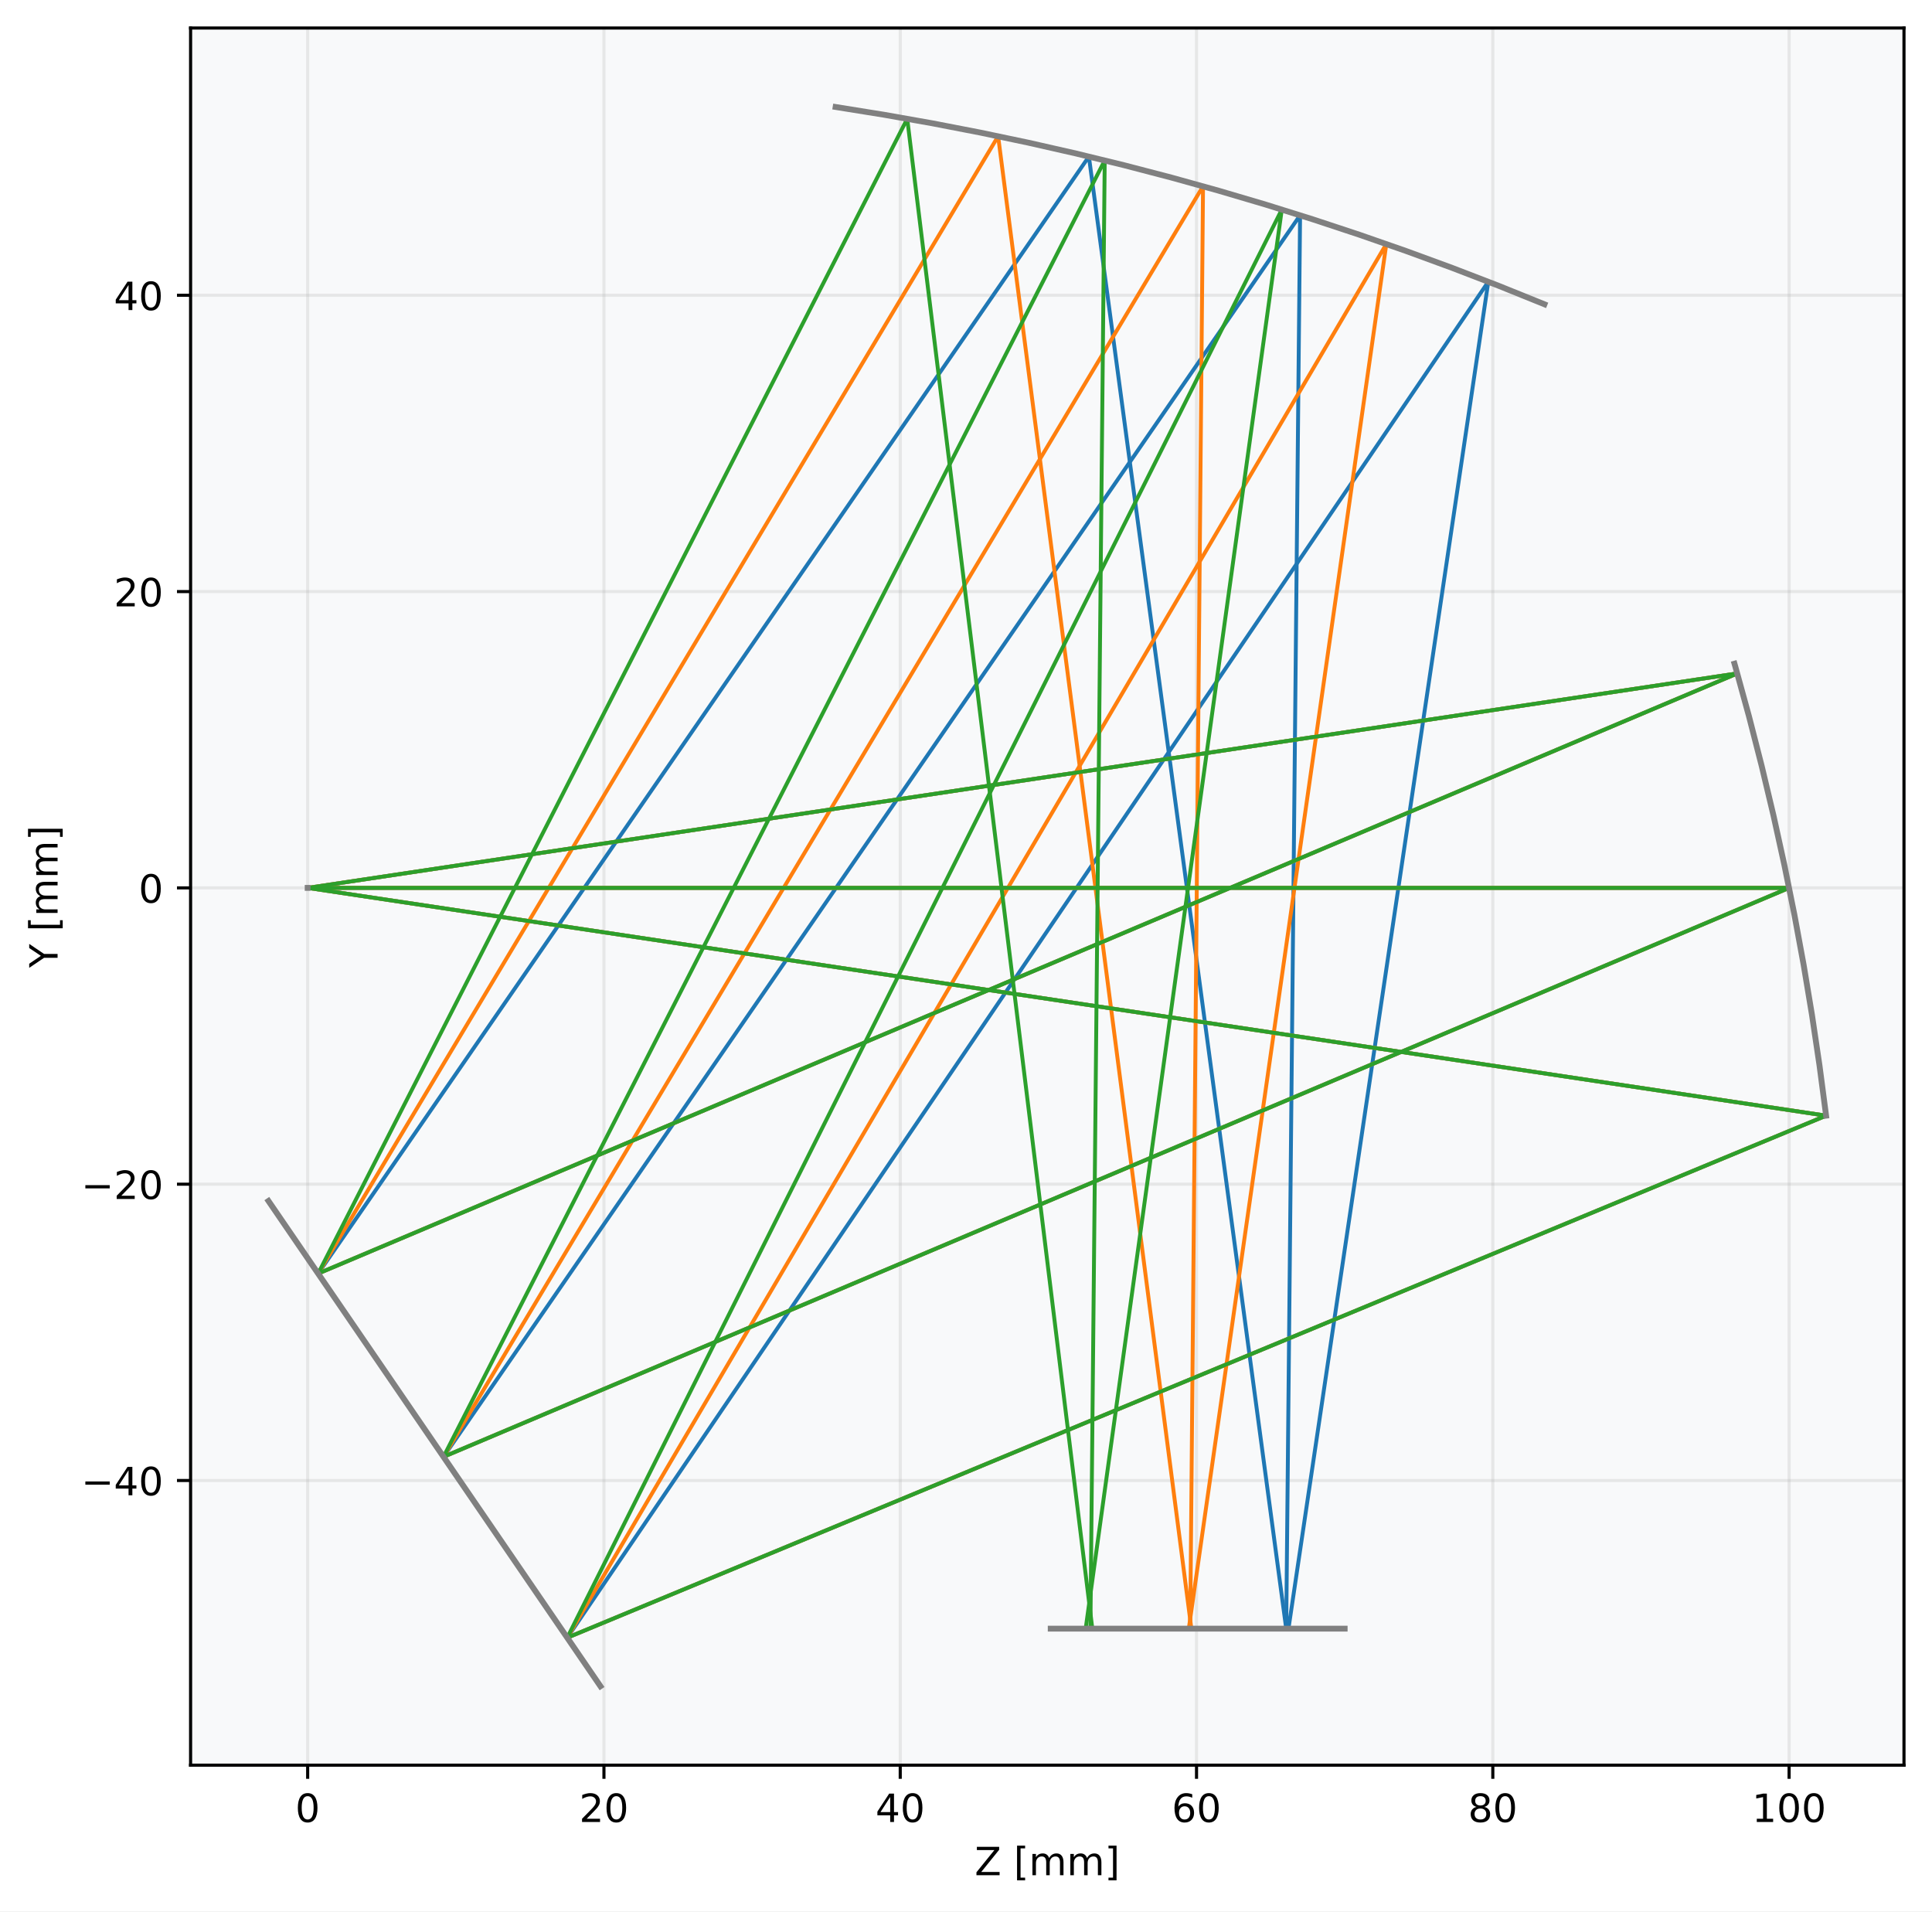
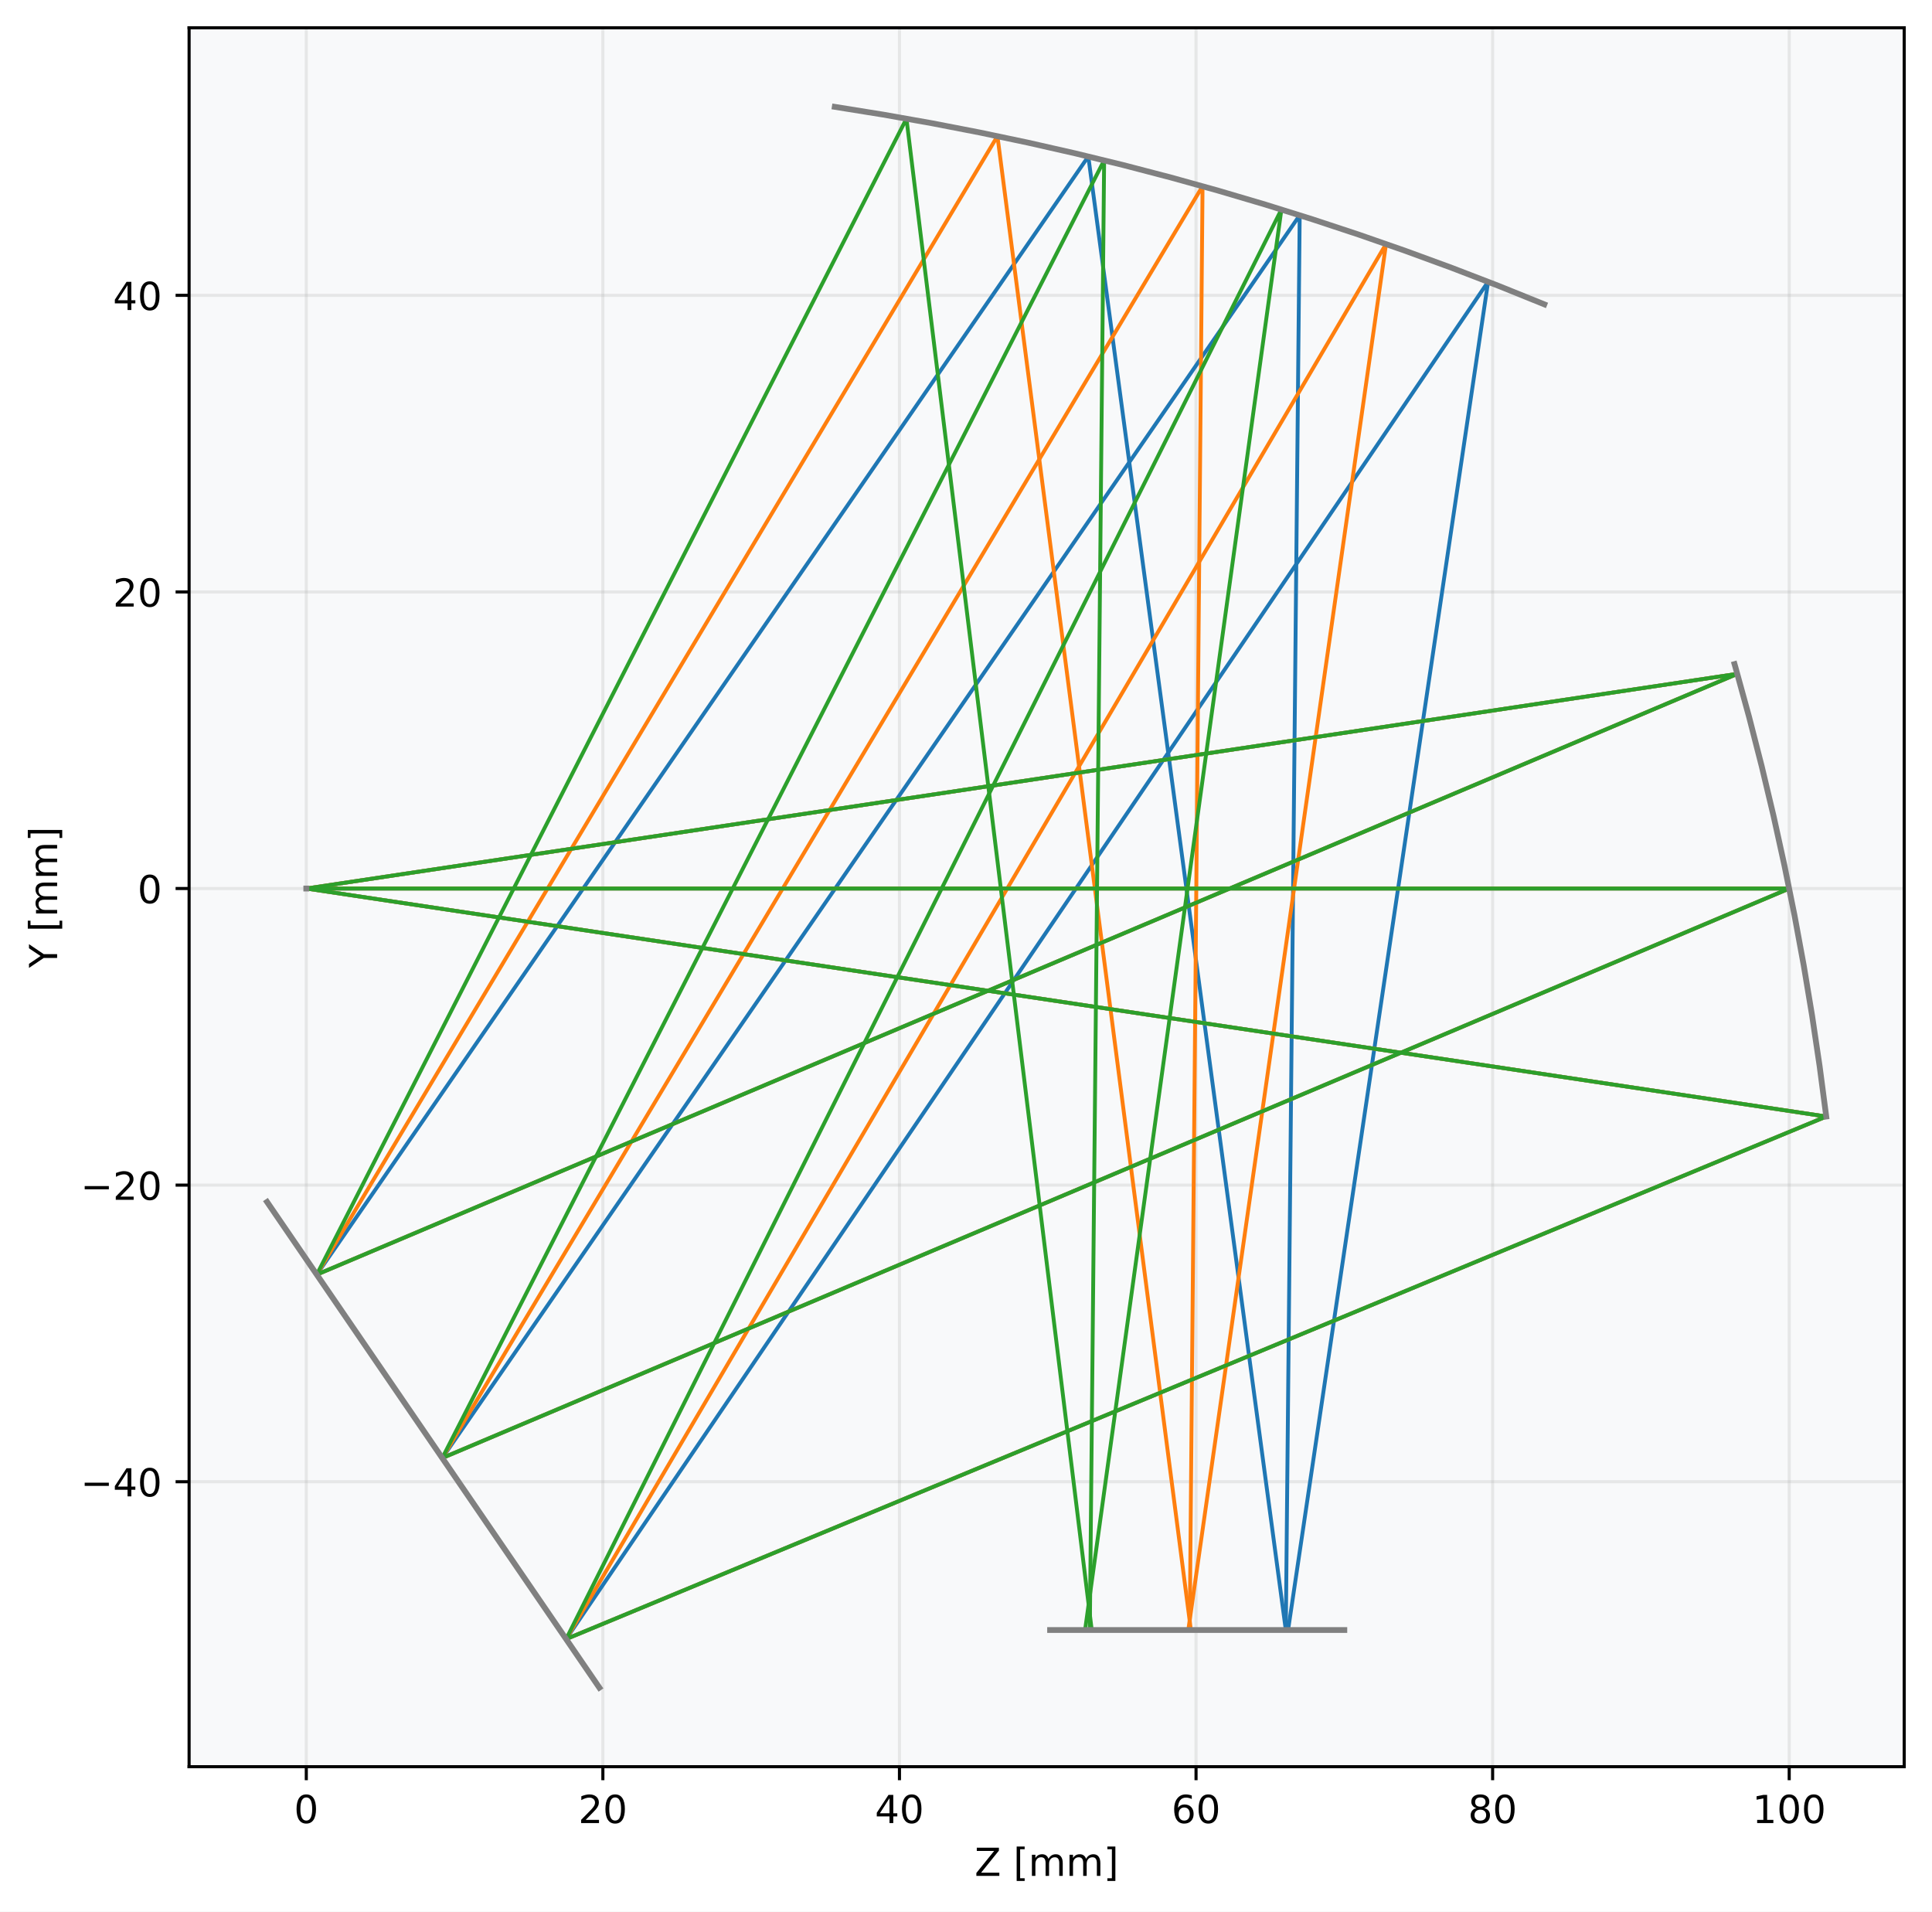
- <svg xmlns="http://www.w3.org/2000/svg" xmlns:xlink="http://www.w3.org/1999/xlink" width="496.533pt" height="491.195pt" viewBox="0 0 496.533 491.195" version="1.1">
+ <svg xmlns="http://www.w3.org/2000/svg" xmlns:xlink="http://www.w3.org/1999/xlink" width="500.439pt" height="495.156pt" viewBox="0 0 500.439 495.156" version="1.1">
  <defs>
    <style type="text/css">*{stroke-linejoin: round; stroke-linecap: butt}</style>
  </defs>
  <g id="figure_1">
    <g id="patch_1">
-       <path d="M 0 491.195  L 496.533 491.195  L 496.533 0  L 0 0  z " style="fill: #ffffff" />
+       <path d="M 0 495.156  L 500.439 495.156  L 500.439 0  L 0 0  z " style="fill: #ffffff" />
    </g>
    <g id="axes_1">
      <g id="patch_2">
-         <path d="M 48.983 453.639  L 489.333 453.639  L 489.333 7.2  L 48.983 7.2  z " style="fill: #f8f9fa" />
+         <path d="M 48.983 457.6  L 493.239 457.6  L 493.239 7.2  L 48.983 7.2  z " style="fill: #f8f9fa" />
      </g>
      <g id="matplotlib.axis_1">
        <g id="xtick_1">
          <g id="line2d_1">
-             <path d="M 79.071 453.639  L 79.071 7.2  " clip-path="url(#p2dbc3aa9ee)" style="fill: none; stroke: #b0b0b0; stroke-opacity: 0.25; stroke-width: 0.8; stroke-linecap: square" />
+             <path d="M 79.338 457.6  L 79.338 7.2  " clip-path="url(#p40ab0b7268)" style="fill: none; stroke: #b0b0b0; stroke-opacity: 0.25; stroke-width: 0.8; stroke-linecap: square" />
          </g>
          <g id="line2d_2">
            <defs>
-               <path id="m7970ed517b" d="M 0 0  L 0 3.5  " style="stroke: #000000; stroke-width: 0.8" />
+               <path id="m02f5ac3840" d="M 0 0  L 0 3.5  " style="stroke: #000000; stroke-width: 0.8" />
            </defs>
            <g>
-               <use xlink:href="#m7970ed517b" x="79.071" y="453.639" style="stroke: #000000; stroke-width: 0.8" />
+               <use xlink:href="#m02f5ac3840" x="79.338" y="457.6" style="stroke: #000000; stroke-width: 0.8" />
            </g>
          </g>
          <g id="text_1">
-             <g transform="translate(75.88937 468.2375) scale(0.1 -0.1)">
+             <g transform="translate(76.15629 472.198) scale(0.1 -0.1)">
              <defs>
                <path id="DejaVuSans-30" d="M 2034 4250  Q 1547 4250 1301 3770  Q 1056 3291 1056 2328  Q 1056 1369 1301 889  Q 1547 409 2034 409  Q 2525 409 2770 889  Q 3016 1369 3016 2328  Q 3016 3291 2770 3770  Q 2525 4250 2034 4250  z M 2034 4750  Q 2819 4750 3233 4129  Q 3647 3509 3647 2328  Q 3647 1150 3233 529  Q 2819 -91 2034 -91  Q 1250 -91 836 529  Q 422 1150 422 2328  Q 422 3509 836 4129  Q 1250 4750 2034 4750  z " transform="scale(0.015625)" />
              </defs>
              <use xlink:href="#DejaVuSans-30" />
            </g>
          </g>
        </g>
        <g id="xtick_2">
          <g id="line2d_3">
-             <path d="M 155.218 453.639  L 155.218 7.2  " clip-path="url(#p2dbc3aa9ee)" style="fill: none; stroke: #b0b0b0; stroke-opacity: 0.25; stroke-width: 0.8; stroke-linecap: square" />
+             <path d="M 156.16 457.6  L 156.16 7.2  " clip-path="url(#p40ab0b7268)" style="fill: none; stroke: #b0b0b0; stroke-opacity: 0.25; stroke-width: 0.8; stroke-linecap: square" />
          </g>
          <g id="line2d_4">
            <g>
-               <use xlink:href="#m7970ed517b" x="155.218" y="453.639" style="stroke: #000000; stroke-width: 0.8" />
+               <use xlink:href="#m02f5ac3840" x="156.16" y="457.6" style="stroke: #000000; stroke-width: 0.8" />
            </g>
          </g>
          <g id="text_2">
-             <g transform="translate(148.8554 468.2375) scale(0.1 -0.1)">
+             <g transform="translate(149.7979 472.198) scale(0.1 -0.1)">
              <defs>
                <path id="DejaVuSans-32" d="M 1228 531  L 3431 531  L 3431 0  L 469 0  L 469 531  Q 828 903 1448 1529  Q 2069 2156 2228 2338  Q 2531 2678 2651 2914  Q 2772 3150 2772 3378  Q 2772 3750 2511 3984  Q 2250 4219 1831 4219  Q 1534 4219 1204 4116  Q 875 4013 500 3803  L 500 4441  Q 881 4594 1212 4672  Q 1544 4750 1819 4750  Q 2544 4750 2975 4387  Q 3406 4025 3406 3419  Q 3406 3131 3298 2873  Q 3191 2616 2906 2266  Q 2828 2175 2409 1742  Q 1991 1309 1228 531  z " transform="scale(0.015625)" />
              </defs>
              <use xlink:href="#DejaVuSans-32" />
              <use xlink:href="#DejaVuSans-30" transform="translate(63.62305 0)" />
            </g>
          </g>
        </g>
        <g id="xtick_3">
          <g id="line2d_5">
-             <path d="M 231.365 453.639  L 231.365 7.2  " clip-path="url(#p2dbc3aa9ee)" style="fill: none; stroke: #b0b0b0; stroke-opacity: 0.25; stroke-width: 0.8; stroke-linecap: square" />
+             <path d="M 232.983 457.6  L 232.983 7.2  " clip-path="url(#p40ab0b7268)" style="fill: none; stroke: #b0b0b0; stroke-opacity: 0.25; stroke-width: 0.8; stroke-linecap: square" />
          </g>
          <g id="line2d_6">
            <g>
-               <use xlink:href="#m7970ed517b" x="231.365" y="453.639" style="stroke: #000000; stroke-width: 0.8" />
+               <use xlink:href="#m02f5ac3840" x="232.983" y="457.6" style="stroke: #000000; stroke-width: 0.8" />
            </g>
          </g>
          <g id="text_3">
-             <g transform="translate(225.0027 468.2375) scale(0.1 -0.1)">
+             <g transform="translate(226.6207 472.198) scale(0.1 -0.1)">
              <defs>
                <path id="DejaVuSans-34" d="M 2419 4116  L 825 1625  L 2419 1625  L 2419 4116  z M 2253 4666  L 3047 4666  L 3047 1625  L 3713 1625  L 3713 1100  L 3047 1100  L 3047 0  L 2419 0  L 2419 1100  L 313 1100  L 313 1709  L 2253 4666  z " transform="scale(0.015625)" />
              </defs>
              <use xlink:href="#DejaVuSans-34" />
              <use xlink:href="#DejaVuSans-30" transform="translate(63.62305 0)" />
            </g>
          </g>
        </g>
        <g id="xtick_4">
          <g id="line2d_7">
-             <path d="M 307.513 453.639  L 307.513 7.2  " clip-path="url(#p2dbc3aa9ee)" style="fill: none; stroke: #b0b0b0; stroke-opacity: 0.25; stroke-width: 0.8; stroke-linecap: square" />
+             <path d="M 309.806 457.6  L 309.806 7.2  " clip-path="url(#p40ab0b7268)" style="fill: none; stroke: #b0b0b0; stroke-opacity: 0.25; stroke-width: 0.8; stroke-linecap: square" />
          </g>
          <g id="line2d_8">
            <g>
-               <use xlink:href="#m7970ed517b" x="307.513" y="453.639" style="stroke: #000000; stroke-width: 0.8" />
+               <use xlink:href="#m02f5ac3840" x="309.806" y="457.6" style="stroke: #000000; stroke-width: 0.8" />
            </g>
          </g>
          <g id="text_4">
-             <g transform="translate(301.1501 468.2375) scale(0.1 -0.1)">
+             <g transform="translate(303.4436 472.198) scale(0.1 -0.1)">
              <defs>
                <path id="DejaVuSans-36" d="M 2113 2584  Q 1688 2584 1439 2293  Q 1191 2003 1191 1497  Q 1191 994 1439 701  Q 1688 409 2113 409  Q 2538 409 2786 701  Q 3034 994 3034 1497  Q 3034 2003 2786 2293  Q 2538 2584 2113 2584  z M 3366 4563  L 3366 3988  Q 3128 4100 2886 4159  Q 2644 4219 2406 4219  Q 1781 4219 1451 3797  Q 1122 3375 1075 2522  Q 1259 2794 1537 2939  Q 1816 3084 2150 3084  Q 2853 3084 3261 2657  Q 3669 2231 3669 1497  Q 3669 778 3244 343  Q 2819 -91 2113 -91  Q 1303 -91 875 529  Q 447 1150 447 2328  Q 447 3434 972 4092  Q 1497 4750 2381 4750  Q 2619 4750 2861 4703  Q 3103 4656 3366 4563  z " transform="scale(0.015625)" />
              </defs>
              <use xlink:href="#DejaVuSans-36" />
              <use xlink:href="#DejaVuSans-30" transform="translate(63.62305 0)" />
            </g>
          </g>
        </g>
        <g id="xtick_5">
          <g id="line2d_9">
-             <path d="M 383.66 453.639  L 383.66 7.2  " clip-path="url(#p2dbc3aa9ee)" style="fill: none; stroke: #b0b0b0; stroke-opacity: 0.25; stroke-width: 0.8; stroke-linecap: square" />
+             <path d="M 386.629 457.6  L 386.629 7.2  " clip-path="url(#p40ab0b7268)" style="fill: none; stroke: #b0b0b0; stroke-opacity: 0.25; stroke-width: 0.8; stroke-linecap: square" />
          </g>
          <g id="line2d_10">
            <g>
-               <use xlink:href="#m7970ed517b" x="383.66" y="453.639" style="stroke: #000000; stroke-width: 0.8" />
+               <use xlink:href="#m02f5ac3840" x="386.629" y="457.6" style="stroke: #000000; stroke-width: 0.8" />
            </g>
          </g>
          <g id="text_5">
-             <g transform="translate(377.2974 468.2375) scale(0.1 -0.1)">
+             <g transform="translate(380.2664 472.198) scale(0.1 -0.1)">
              <defs>
                <path id="DejaVuSans-38" d="M 2034 2216  Q 1584 2216 1326 1975  Q 1069 1734 1069 1313  Q 1069 891 1326 650  Q 1584 409 2034 409  Q 2484 409 2743 651  Q 3003 894 3003 1313  Q 3003 1734 2745 1975  Q 2488 2216 2034 2216  z M 1403 2484  Q 997 2584 770 2862  Q 544 3141 544 3541  Q 544 4100 942 4425  Q 1341 4750 2034 4750  Q 2731 4750 3128 4425  Q 3525 4100 3525 3541  Q 3525 3141 3298 2862  Q 3072 2584 2669 2484  Q 3125 2378 3379 2068  Q 3634 1759 3634 1313  Q 3634 634 3220 271  Q 2806 -91 2034 -91  Q 1263 -91 848 271  Q 434 634 434 1313  Q 434 1759 690 2068  Q 947 2378 1403 2484  z M 1172 3481  Q 1172 3119 1398 2916  Q 1625 2713 2034 2713  Q 2441 2713 2670 2916  Q 2900 3119 2900 3481  Q 2900 3844 2670 4047  Q 2441 4250 2034 4250  Q 1625 4250 1398 4047  Q 1172 3844 1172 3481  z " transform="scale(0.015625)" />
              </defs>
              <use xlink:href="#DejaVuSans-38" />
              <use xlink:href="#DejaVuSans-30" transform="translate(63.62305 0)" />
            </g>
          </g>
        </g>
        <g id="xtick_6">
          <g id="line2d_11">
-             <path d="M 459.807 453.639  L 459.807 7.2  " clip-path="url(#p2dbc3aa9ee)" style="fill: none; stroke: #b0b0b0; stroke-opacity: 0.25; stroke-width: 0.8; stroke-linecap: square" />
+             <path d="M 463.452 457.6  L 463.452 7.2  " clip-path="url(#p40ab0b7268)" style="fill: none; stroke: #b0b0b0; stroke-opacity: 0.25; stroke-width: 0.8; stroke-linecap: square" />
          </g>
          <g id="line2d_12">
            <g>
-               <use xlink:href="#m7970ed517b" x="459.807" y="453.639" style="stroke: #000000; stroke-width: 0.8" />
+               <use xlink:href="#m02f5ac3840" x="463.452" y="457.6" style="stroke: #000000; stroke-width: 0.8" />
            </g>
          </g>
          <g id="text_6">
-             <g transform="translate(450.2634 468.2375) scale(0.1 -0.1)">
+             <g transform="translate(453.908 472.198) scale(0.1 -0.1)">
              <defs>
                <path id="DejaVuSans-31" d="M 794 531  L 1825 531  L 1825 4091  L 703 3866  L 703 4441  L 1819 4666  L 2450 4666  L 2450 531  L 3481 531  L 3481 0  L 794 0  L 794 531  z " transform="scale(0.015625)" />
              </defs>
              <use xlink:href="#DejaVuSans-31" />
              <use xlink:href="#DejaVuSans-30" transform="translate(63.62305 0)" />
              <use xlink:href="#DejaVuSans-30" transform="translate(127.2461 0)" />
            </g>
          </g>
        </g>
        <g id="text_7">
-           <g transform="translate(250.5016 481.9156) scale(0.1 -0.1)">
+           <g transform="translate(252.4548 485.8762) scale(0.1 -0.1)">
            <defs>
              <path id="DejaVuSans-5a" d="M 359 4666  L 4025 4666  L 4025 4184  L 1075 531  L 4097 531  L 4097 0  L 288 0  L 288 481  L 3238 4134  L 359 4134  L 359 4666  z " transform="scale(0.015625)" />
              <path id="DejaVuSans-20" transform="scale(0.015625)" />
              <path id="DejaVuSans-5b" d="M 550 4863  L 1875 4863  L 1875 4416  L 1125 4416  L 1125 -397  L 1875 -397  L 1875 -844  L 550 -844  L 550 4863  z " transform="scale(0.015625)" />
              <path id="DejaVuSans-6d" d="M 3328 2828  Q 3544 3216 3844 3400  Q 4144 3584 4550 3584  Q 5097 3584 5394 3201  Q 5691 2819 5691 2113  L 5691 0  L 5113 0  L 5113 2094  Q 5113 2597 4934 2840  Q 4756 3084 4391 3084  Q 3944 3084 3684 2787  Q 3425 2491 3425 1978  L 3425 0  L 2847 0  L 2847 2094  Q 2847 2600 2669 2842  Q 2491 3084 2119 3084  Q 1678 3084 1418 2786  Q 1159 2488 1159 1978  L 1159 0  L 581 0  L 581 3500  L 1159 3500  L 1159 2956  Q 1356 3278 1631 3431  Q 1906 3584 2284 3584  Q 2666 3584 2933 3390  Q 3200 3197 3328 2828  z " transform="scale(0.015625)" />
              <path id="DejaVuSans-5d" d="M 1947 4863  L 1947 -844  L 622 -844  L 622 -397  L 1369 -397  L 1369 4416  L 622 4416  L 622 4863  L 1947 4863  z " transform="scale(0.015625)" />
            </defs>
            <use xlink:href="#DejaVuSans-5a" />
            <use xlink:href="#DejaVuSans-20" transform="translate(68.50586 0)" />
            <use xlink:href="#DejaVuSans-5b" transform="translate(100.293 0)" />
            <use xlink:href="#DejaVuSans-6d" transform="translate(139.3066 0)" />
            <use xlink:href="#DejaVuSans-6d" transform="translate(236.7188 0)" />
            <use xlink:href="#DejaVuSans-5d" transform="translate(334.1309 0)" />
          </g>
        </g>
      </g>
      <g id="matplotlib.axis_2">
        <g id="ytick_1">
          <g id="line2d_13">
-             <path d="M 48.983 380.474  L 489.333 380.474  " clip-path="url(#p2dbc3aa9ee)" style="fill: none; stroke: #b0b0b0; stroke-opacity: 0.25; stroke-width: 0.8; stroke-linecap: square" />
+             <path d="M 48.983 383.786  L 493.239 383.786  " clip-path="url(#p40ab0b7268)" style="fill: none; stroke: #b0b0b0; stroke-opacity: 0.25; stroke-width: 0.8; stroke-linecap: square" />
          </g>
          <g id="line2d_14">
            <defs>
-               <path id="md9ac83385b" d="M 0 0  L -3.5 0  " style="stroke: #000000; stroke-width: 0.8" />
+               <path id="m402075fe2a" d="M 0 0  L -3.5 0  " style="stroke: #000000; stroke-width: 0.8" />
            </defs>
            <g>
-               <use xlink:href="#md9ac83385b" x="48.983" y="380.474" style="stroke: #000000; stroke-width: 0.8" />
+               <use xlink:href="#m402075fe2a" x="48.983" y="383.786" style="stroke: #000000; stroke-width: 0.8" />
            </g>
          </g>
          <g id="text_8">
-             <g transform="translate(20.87813 384.2737) scale(0.1 -0.1)">
+             <g transform="translate(20.87813 387.5851) scale(0.1 -0.1)">
              <defs>
                <path id="DejaVuSans-2212" d="M 678 2272  L 4684 2272  L 4684 1741  L 678 1741  L 678 2272  z " transform="scale(0.015625)" />
              </defs>
              <use xlink:href="#DejaVuSans-2212" />
              <use xlink:href="#DejaVuSans-34" transform="translate(83.78906 0)" />
              <use xlink:href="#DejaVuSans-30" transform="translate(147.4121 0)" />
            </g>
          </g>
        </g>
        <g id="ytick_2">
          <g id="line2d_15">
-             <path d="M 48.983 304.327  L 489.333 304.327  " clip-path="url(#p2dbc3aa9ee)" style="fill: none; stroke: #b0b0b0; stroke-opacity: 0.25; stroke-width: 0.8; stroke-linecap: square" />
+             <path d="M 48.983 306.963  L 493.239 306.963  " clip-path="url(#p40ab0b7268)" style="fill: none; stroke: #b0b0b0; stroke-opacity: 0.25; stroke-width: 0.8; stroke-linecap: square" />
          </g>
          <g id="line2d_16">
            <g>
-               <use xlink:href="#md9ac83385b" x="48.983" y="304.327" style="stroke: #000000; stroke-width: 0.8" />
+               <use xlink:href="#m402075fe2a" x="48.983" y="306.963" style="stroke: #000000; stroke-width: 0.8" />
            </g>
          </g>
          <g id="text_9">
-             <g transform="translate(20.87813 308.1263) scale(0.1 -0.1)">
+             <g transform="translate(20.87813 310.7623) scale(0.1 -0.1)">
              <use xlink:href="#DejaVuSans-2212" />
              <use xlink:href="#DejaVuSans-32" transform="translate(83.78906 0)" />
              <use xlink:href="#DejaVuSans-30" transform="translate(147.4121 0)" />
            </g>
          </g>
        </g>
        <g id="ytick_3">
          <g id="line2d_17">
-             <path d="M 48.983 228.18  L 489.333 228.18  " clip-path="url(#p2dbc3aa9ee)" style="fill: none; stroke: #b0b0b0; stroke-opacity: 0.25; stroke-width: 0.8; stroke-linecap: square" />
+             <path d="M 48.983 230.14  L 493.239 230.14  " clip-path="url(#p40ab0b7268)" style="fill: none; stroke: #b0b0b0; stroke-opacity: 0.25; stroke-width: 0.8; stroke-linecap: square" />
          </g>
          <g id="line2d_18">
            <g>
-               <use xlink:href="#md9ac83385b" x="48.983" y="228.18" style="stroke: #000000; stroke-width: 0.8" />
+               <use xlink:href="#m402075fe2a" x="48.983" y="230.14" style="stroke: #000000; stroke-width: 0.8" />
            </g>
          </g>
          <g id="text_10">
-             <g transform="translate(35.62031 231.979) scale(0.1 -0.1)">
+             <g transform="translate(35.62031 233.9394) scale(0.1 -0.1)">
              <use xlink:href="#DejaVuSans-30" />
            </g>
          </g>
        </g>
        <g id="ytick_4">
          <g id="line2d_19">
-             <path d="M 48.983 152.032  L 489.333 152.032  " clip-path="url(#p2dbc3aa9ee)" style="fill: none; stroke: #b0b0b0; stroke-opacity: 0.25; stroke-width: 0.8; stroke-linecap: square" />
+             <path d="M 48.983 153.317  L 493.239 153.317  " clip-path="url(#p40ab0b7268)" style="fill: none; stroke: #b0b0b0; stroke-opacity: 0.25; stroke-width: 0.8; stroke-linecap: square" />
          </g>
          <g id="line2d_20">
            <g>
-               <use xlink:href="#md9ac83385b" x="48.983" y="152.032" style="stroke: #000000; stroke-width: 0.8" />
+               <use xlink:href="#m402075fe2a" x="48.983" y="153.317" style="stroke: #000000; stroke-width: 0.8" />
            </g>
          </g>
          <g id="text_11">
-             <g transform="translate(29.25781 155.8317) scale(0.1 -0.1)">
+             <g transform="translate(29.25781 157.1166) scale(0.1 -0.1)">
              <use xlink:href="#DejaVuSans-32" />
              <use xlink:href="#DejaVuSans-30" transform="translate(63.62305 0)" />
            </g>
          </g>
        </g>
        <g id="ytick_5">
          <g id="line2d_21">
-             <path d="M 48.983 75.885  L 489.333 75.885  " clip-path="url(#p2dbc3aa9ee)" style="fill: none; stroke: #b0b0b0; stroke-opacity: 0.25; stroke-width: 0.8; stroke-linecap: square" />
+             <path d="M 48.983 76.495  L 493.239 76.495  " clip-path="url(#p40ab0b7268)" style="fill: none; stroke: #b0b0b0; stroke-opacity: 0.25; stroke-width: 0.8; stroke-linecap: square" />
          </g>
          <g id="line2d_22">
            <g>
-               <use xlink:href="#md9ac83385b" x="48.983" y="75.885" style="stroke: #000000; stroke-width: 0.8" />
+               <use xlink:href="#m402075fe2a" x="48.983" y="76.495" style="stroke: #000000; stroke-width: 0.8" />
            </g>
          </g>
          <g id="text_12">
-             <g transform="translate(29.25781 79.6844) scale(0.1 -0.1)">
+             <g transform="translate(29.25781 80.29373) scale(0.1 -0.1)">
              <use xlink:href="#DejaVuSans-34" />
              <use xlink:href="#DejaVuSans-30" transform="translate(63.62305 0)" />
            </g>
          </g>
        </g>
        <g id="text_13">
-           <g transform="translate(14.79844 248.7047) rotate(-90) scale(0.1 -0.1)">
+           <g transform="translate(14.79844 250.685) rotate(-90) scale(0.1 -0.1)">
            <defs>
              <path id="DejaVuSans-59" d="M -13 4666  L 666 4666  L 1959 2747  L 3244 4666  L 3922 4666  L 2272 2222  L 2272 0  L 1638 0  L 1638 2222  L -13 4666  z " transform="scale(0.015625)" />
            </defs>
            <use xlink:href="#DejaVuSans-59" />
            <use xlink:href="#DejaVuSans-20" transform="translate(61.08398 0)" />
            <use xlink:href="#DejaVuSans-5b" transform="translate(92.87109 0)" />
            <use xlink:href="#DejaVuSans-6d" transform="translate(131.8848 0)" />
            <use xlink:href="#DejaVuSans-6d" transform="translate(229.2969 0)" />
            <use xlink:href="#DejaVuSans-5d" transform="translate(326.709 0)" />
          </g>
        </g>
      </g>
      <g id="line2d_23">
-         <path d="M 79.071 228.18  L 469.317 286.717  L 145.783 420.877  L 382.499 72.402  L 331.147 418.548  " clip-path="url(#p2dbc3aa9ee)" style="fill: none; stroke: #1f77b4; stroke-linecap: square" />
+         <path d="M 79.338 230.14  L 473.046 289.196  L 146.641 424.547  L 385.457 72.981  L 333.65 422.197  " clip-path="url(#p40ab0b7268)" style="fill: none; stroke: #1f77b4; stroke-linecap: square" />
      </g>
      <g id="line2d_24">
-         <path d="M 79.071 228.18  L 459.807 228.18  L 113.981 374.393  L 334.127 55.322  L 330.562 418.548  " clip-path="url(#p2dbc3aa9ee)" style="fill: none; stroke: #1f77b4; stroke-linecap: square" />
+         <path d="M 79.338 230.14  L 463.452 230.14  L 114.558 377.65  L 336.656 55.749  L 333.06 422.197  " clip-path="url(#p40ab0b7268)" style="fill: none; stroke: #1f77b4; stroke-linecap: square" />
      </g>
      <g id="line2d_25">
-         <path d="M 79.071 228.18  L 446.482 173.068  L 81.762 327.298  L 279.852 40.234  L 330.559 418.548  " clip-path="url(#p2dbc3aa9ee)" style="fill: none; stroke: #1f77b4; stroke-linecap: square" />
+         <path d="M 79.338 230.14  L 450.008 174.54  L 82.053 330.137  L 281.9 40.528  L 333.057 422.197  " clip-path="url(#p40ab0b7268)" style="fill: none; stroke: #1f77b4; stroke-linecap: square" />
      </g>
      <g id="line2d_26">
-         <path d="M 79.071 228.18  L 469.317 286.717  L 145.783 420.877  L 356.29 62.708  L 305.526 418.548  " clip-path="url(#p2dbc3aa9ee)" style="fill: none; stroke: #ff7f0e; stroke-linecap: square" />
+         <path d="M 79.338 230.14  L 473.046 289.196  L 146.641 424.547  L 359.016 63.201  L 307.801 422.197  " clip-path="url(#p40ab0b7268)" style="fill: none; stroke: #ff7f0e; stroke-linecap: square" />
      </g>
      <g id="line2d_27">
-         <path d="M 79.071 228.18  L 459.807 228.18  L 113.981 374.393  L 309.185 47.869  L 305.89 418.548  " clip-path="url(#p2dbc3aa9ee)" style="fill: none; stroke: #ff7f0e; stroke-linecap: square" />
+         <path d="M 79.338 230.14  L 463.452 230.14  L 114.558 377.65  L 311.493 48.23  L 308.169 422.197  " clip-path="url(#p40ab0b7268)" style="fill: none; stroke: #ff7f0e; stroke-linecap: square" />
      </g>
      <g id="line2d_28">
-         <path d="M 79.071 228.18  L 446.482 173.068  L 81.762 327.298  L 256.524 35.012  L 306.187 418.548  " clip-path="url(#p2dbc3aa9ee)" style="fill: none; stroke: #ff7f0e; stroke-linecap: square" />
+         <path d="M 79.338 230.14  L 450.008 174.54  L 82.053 330.137  L 258.366 35.259  L 308.469 422.197  " clip-path="url(#p40ab0b7268)" style="fill: none; stroke: #ff7f0e; stroke-linecap: square" />
      </g>
      <g id="line2d_29">
-         <path d="M 79.071 228.18  L 469.317 286.717  L 145.783 420.877  L 329.427 53.849  L 279.023 418.548  " clip-path="url(#p2dbc3aa9ee)" style="fill: none; stroke: #2ca02c; stroke-linecap: square" />
+         <path d="M 79.338 230.14  L 473.046 289.196  L 146.641 424.547  L 331.915 54.263  L 281.063 422.197  " clip-path="url(#p40ab0b7268)" style="fill: none; stroke: #2ca02c; stroke-linecap: square" />
      </g>
      <g id="line2d_30">
-         <path d="M 79.071 228.18  L 459.807 228.18  L 113.981 374.393  L 283.917 41.221  L 280.241 418.548  " clip-path="url(#p2dbc3aa9ee)" style="fill: none; stroke: #2ca02c; stroke-linecap: square" />
+         <path d="M 79.338 230.14  L 463.452 230.14  L 114.558 377.65  L 286.001 41.523  L 282.293 422.197  " clip-path="url(#p40ab0b7268)" style="fill: none; stroke: #2ca02c; stroke-linecap: square" />
      </g>
      <g id="line2d_31">
-         <path d="M 79.071 228.18  L 446.482 173.068  L 81.762 327.298  L 233.161 30.52  L 280.733 418.548  " clip-path="url(#p2dbc3aa9ee)" style="fill: none; stroke: #2ca02c; stroke-linecap: square" />
+         <path d="M 79.338 230.14  L 450.008 174.54  L 82.053 330.137  L 234.795 30.727  L 282.789 422.197  " clip-path="url(#p40ab0b7268)" style="fill: none; stroke: #2ca02c; stroke-linecap: square" />
      </g>
      <g id="line2d_32">
-         <path d="M 79.071 228.18  L 79.071 228.18  " clip-path="url(#p2dbc3aa9ee)" style="fill: none; stroke: #808080; stroke-width: 1.5; stroke-linecap: square" />
+         <path d="M 79.338 230.14  L 79.338 230.14  " clip-path="url(#p40ab0b7268)" style="fill: none; stroke: #808080; stroke-width: 1.5; stroke-linecap: square" />
      </g>
      <g id="line2d_33">
-         <path d="M 469.317 286.717  L 467.61 273.732  L 465.682 260.792  L 463.534 247.897  L 461.166 235.046  L 458.578 222.24  L 455.771 209.478  L 452.743 196.761  L 449.496 184.088  L 446.027 171.461  L 445.771 170.56  L 445.771 170.56  " clip-path="url(#p2dbc3aa9ee)" style="fill: none; stroke: #808080; stroke-width: 1.5; stroke-linecap: square" />
+         <path d="M 473.046 289.196  L 471.324 276.096  L 469.379 263.042  L 467.212 250.032  L 464.823 237.067  L 462.212 224.147  L 459.38 211.272  L 456.325 198.443  L 453.049 185.658  L 449.549 172.918  L 449.291 172.01  L 449.291 172.01  " clip-path="url(#p40ab0b7268)" style="fill: none; stroke: #808080; stroke-width: 1.5; stroke-linecap: square" />
      </g>
      <g id="line2d_34">
-         <path d="M 154.314 433.346  L 68.999 308.642  L 68.999 308.642  " clip-path="url(#p2dbc3aa9ee)" style="fill: none; stroke: #808080; stroke-width: 1.5; stroke-linecap: square" />
+         <path d="M 155.248 437.127  L 69.176 311.316  L 69.176 311.316  " clip-path="url(#p40ab0b7268)" style="fill: none; stroke: #808080; stroke-width: 1.5; stroke-linecap: square" />
      </g>
      <g id="line2d_35">
-         <path d="M 396.935 78.199  L 385.104 73.424  L 373.228 68.852  L 361.306 64.482  L 349.339 60.313  L 337.326 56.343  L 325.269 52.572  L 313.168 48.999  L 301.022 45.623  L 288.831 42.444  L 276.596 39.461  L 264.317 36.674  L 251.994 34.084  L 239.626 31.69  L 227.214 29.493  L 214.758 27.493  L 214.758 27.493  " clip-path="url(#p2dbc3aa9ee)" style="fill: none; stroke: #808080; stroke-width: 1.5; stroke-linecap: square" />
+         <path d="M 400.022 78.829  L 388.086 74.012  L 376.104 69.399  L 364.077 64.991  L 352.003 60.784  L 339.884 56.779  L 327.72 52.975  L 315.511 49.37  L 303.258 45.964  L 290.959 42.756  L 278.616 39.747  L 266.228 36.936  L 253.795 34.322  L 241.318 31.907  L 228.795 29.691  L 216.228 27.673  L 216.228 27.673  " clip-path="url(#p40ab0b7268)" style="fill: none; stroke: #808080; stroke-width: 1.5; stroke-linecap: square" />
      </g>
      <g id="line2d_36">
-         <path d="M 345.586 418.548  L 270.038 418.548  L 270.038 418.548  " clip-path="url(#p2dbc3aa9ee)" style="fill: none; stroke: #808080; stroke-width: 1.5; stroke-linecap: square" />
+         <path d="M 348.218 422.197  L 272 422.197  L 272 422.197  " clip-path="url(#p40ab0b7268)" style="fill: none; stroke: #808080; stroke-width: 1.5; stroke-linecap: square" />
      </g>
      <g id="patch_3">
-         <path d="M 48.983 453.639  L 48.983 7.2  " style="fill: none; stroke: #000000; stroke-width: 0.8; stroke-linejoin: miter; stroke-linecap: square" />
+         <path d="M 48.983 457.6  L 48.983 7.2  " style="fill: none; stroke: #000000; stroke-width: 0.8; stroke-linejoin: miter; stroke-linecap: square" />
      </g>
      <g id="patch_4">
-         <path d="M 489.333 453.639  L 489.333 7.2  " style="fill: none; stroke: #000000; stroke-width: 0.8; stroke-linejoin: miter; stroke-linecap: square" />
+         <path d="M 493.239 457.6  L 493.239 7.2  " style="fill: none; stroke: #000000; stroke-width: 0.8; stroke-linejoin: miter; stroke-linecap: square" />
      </g>
      <g id="patch_5">
-         <path d="M 48.983 453.639  L 489.333 453.639  " style="fill: none; stroke: #000000; stroke-width: 0.8; stroke-linejoin: miter; stroke-linecap: square" />
+         <path d="M 48.983 457.6  L 493.239 457.6  " style="fill: none; stroke: #000000; stroke-width: 0.8; stroke-linejoin: miter; stroke-linecap: square" />
      </g>
      <g id="patch_6">
-         <path d="M 48.983 7.2  L 489.333 7.2  " style="fill: none; stroke: #000000; stroke-width: 0.8; stroke-linejoin: miter; stroke-linecap: square" />
+         <path d="M 48.983 7.2  L 493.239 7.2  " style="fill: none; stroke: #000000; stroke-width: 0.8; stroke-linejoin: miter; stroke-linecap: square" />
      </g>
    </g>
  </g>
  <defs>
-     <clipPath id="p2dbc3aa9ee">
-       <rect x="48.983" y="7.2" width="440.35" height="446.439" />
+     <clipPath id="p40ab0b7268">
+       <rect x="48.983" y="7.2" width="444.257" height="450.4" />
    </clipPath>
  </defs>
</svg>
